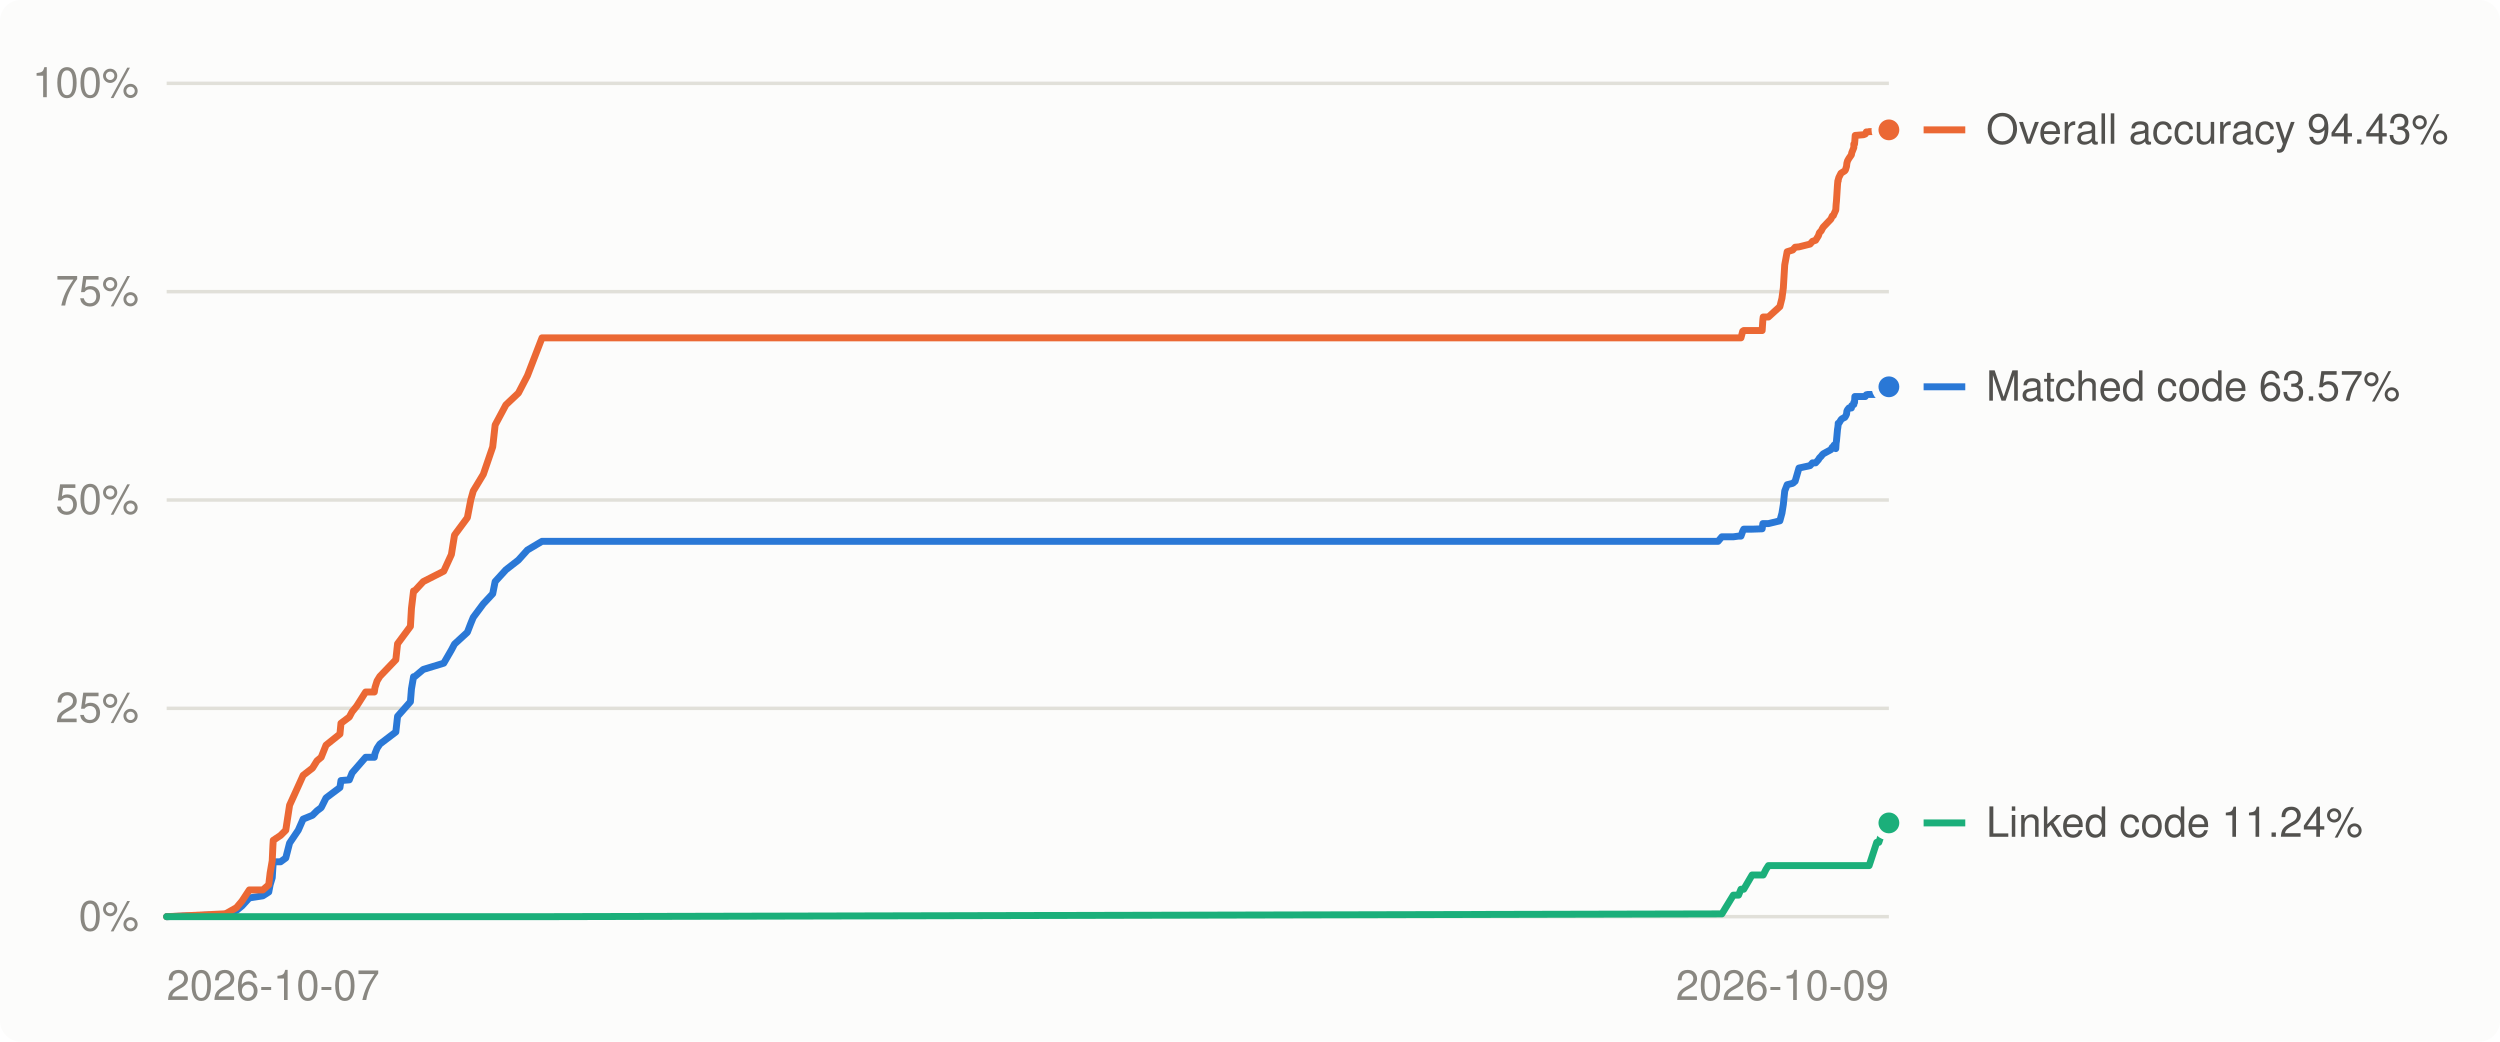
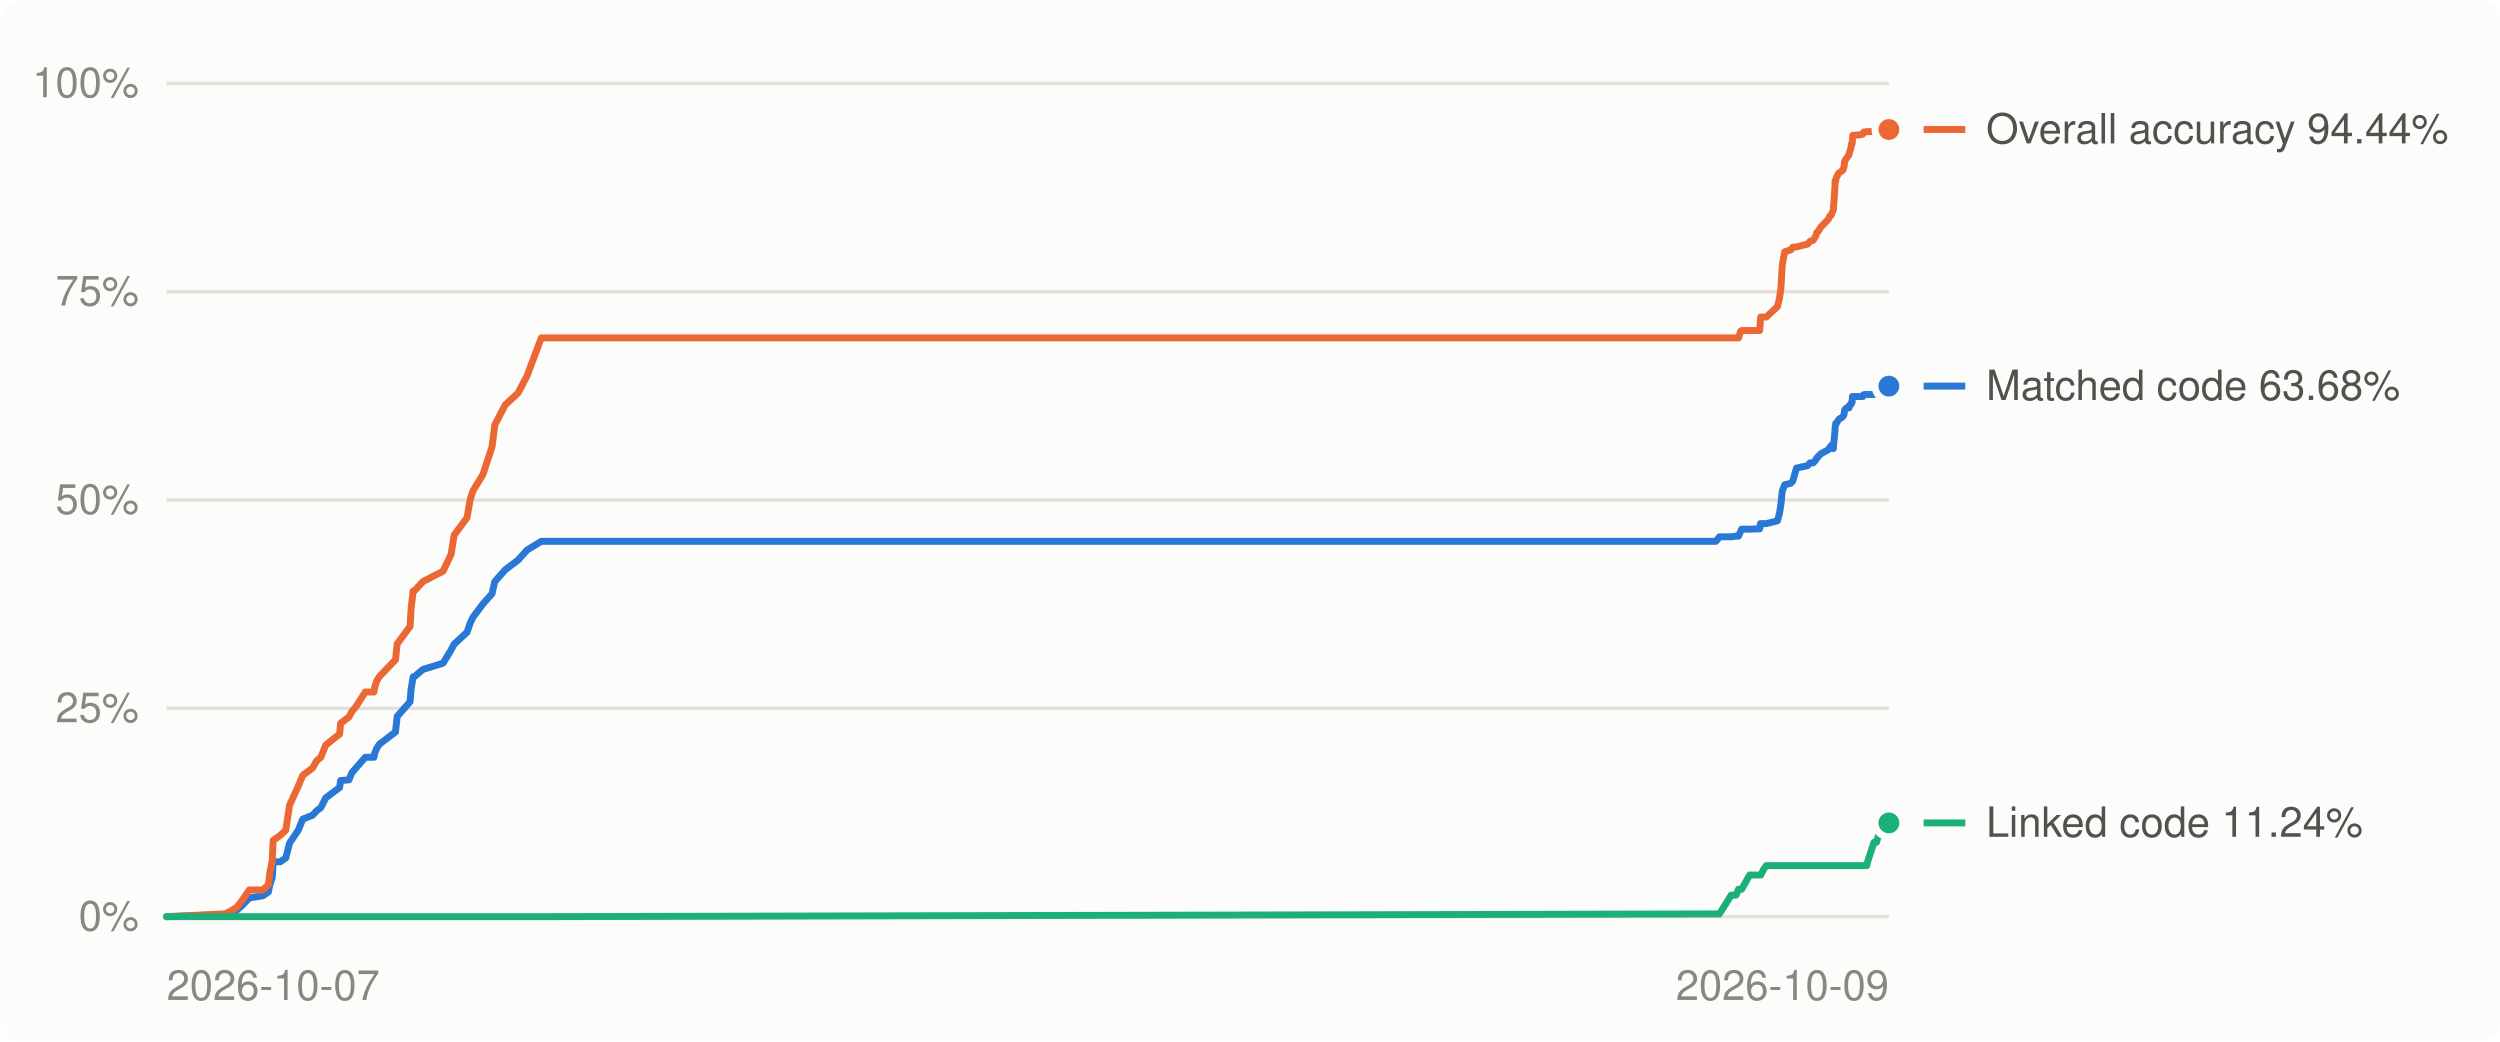
<svg xmlns="http://www.w3.org/2000/svg" viewBox="0 0 720 300" width="720" height="300" role="img" aria-label="Decompilation progress over time">
  <style>
.bg{fill:#fcfcfb}.grid{stroke:#e1e0d9}.muted{fill:#898781}.lbl{fill:#52514e}.ln0{stroke:#2a78d6}.dot0{fill:#2a78d6;stroke:#fcfcfb}.ln1{stroke:#eb6834}.dot1{fill:#eb6834;stroke:#fcfcfb}.ln2{stroke:#1baf7a}.dot2{fill:#1baf7a;stroke:#fcfcfb}
@media (prefers-color-scheme: dark){.bg{fill:#1a1a19}.grid{stroke:#2c2c2a}.muted{fill:#898781}.lbl{fill:#c3c2b7}.ln0{stroke:#3987e5}.dot0{fill:#3987e5;stroke:#1a1a19}.ln1{stroke:#d95926}.dot1{fill:#d95926;stroke:#1a1a19}.ln2{stroke:#199e70}.dot2{fill:#199e70;stroke:#1a1a19}}
text{font:12px -apple-system,BlinkMacSystemFont,'Segoe UI',Helvetica,Arial,sans-serif}
</style>
  <rect class="bg" width="720" height="300" rx="6" />
  <line x1="48" x2="544" y1="264.0" y2="264.0" class="grid" stroke-width="1" />
  <text x="40" y="268.0" class="muted" text-anchor="end">0%</text>
  <line x1="48" x2="544" y1="204.0" y2="204.0" class="grid" stroke-width="1" />
  <text x="40" y="208.0" class="muted" text-anchor="end">25%</text>
  <line x1="48" x2="544" y1="144.0" y2="144.0" class="grid" stroke-width="1" />
  <text x="40" y="148.0" class="muted" text-anchor="end">50%</text>
  <line x1="48" x2="544" y1="84.0" y2="84.0" class="grid" stroke-width="1" />
  <text x="40" y="88.0" class="muted" text-anchor="end">75%</text>
  <line x1="48" x2="544" y1="24.0" y2="24.0" class="grid" stroke-width="1" />
  <text x="40" y="28.0" class="muted" text-anchor="end">100%</text>
  <text class="muted" x="48.0" y="288" text-anchor="start">2026-10-07</text>
  <text class="muted" x="544.0" y="288" text-anchor="end">2026-10-09</text>
-   <polyline points="48.0,264.0 64.4,263.4 65.1,263.3 68.1,262.2 69.7,260.9 71.8,258.6 75.7,258.0 77.4,256.9 77.8,254.8 78.4,252.8 78.6,249.7 78.7,248.2 80.8,248.2 82.3,247.1 83.4,242.8 85.9,239.1 87.3,235.9 90.0,234.8 91.3,233.5 92.5,232.6 93.9,229.8 97.9,226.8 98.2,224.8 100.6,224.6 101.4,222.6 102.7,221.1 105.3,218.1 107.8,218.1 108.0,217.0 108.6,215.5 109.4,214.3 114.0,210.8 114.5,206.3 118.2,202.1 118.5,198.4 119.1,194.9 119.4,194.9 121.9,192.8 127.8,191.0 130.0,187.2 130.9,185.5 134.6,182.1 135.6,179.5 136.3,177.8 139.2,173.9 141.9,171.0 142.6,167.5 145.7,164.1 149.3,161.3 151.9,158.4 156.1,155.9 494.8,155.9 495.9,154.6 499.2,154.6 500.7,154.4 501.4,154.4 501.9,153.0 502.2,152.4 504.6,152.4 507.5,152.3 507.7,150.8 507.8,150.8 508.6,150.8 509.3,150.8 512.6,150.0 513.2,147.8 513.6,145.3 514.0,141.4 514.7,139.6 516.3,139.2 517.0,138.6 518.1,134.8 521.3,134.1 522.0,133.3 522.9,133.3 523.7,132.4 524.0,131.9 524.4,131.5 524.5,131.4 524.8,131.0 525.1,130.7 527.3,129.5 527.7,128.8 528.0,128.7 528.2,128.2 528.7,129.2 528.8,127.6 528.9,127.0 529.2,123.7 529.3,123.1 529.4,122.2 529.4,121.9 529.6,121.9 530.2,120.9 530.5,120.6 531.3,120.2 531.5,119.9 531.8,119.3 531.9,118.4 532.1,118.0 532.5,117.5 533.2,117.5 533.3,116.8 533.9,116.5 533.9,115.9 534.1,115.9 534.2,114.2 534.3,114.2 535.5,114.2 536.7,114.2 537.2,114.2 537.5,113.7 537.5,113.7 538.0,113.6 538.3,113.6 538.7,113.6 540.5,113.6 541.1,113.4 542.3,113.4 542.6,112.0 542.9,111.5 543.3,111.5 544.0,111.5 544.0,111.4" fill="none" class="ln0" stroke-width="2" stroke-linejoin="round" stroke-linecap="round" />
-   <polyline points="48.0,264.0 64.4,263.2 65.1,263.1 68.1,261.4 69.7,259.5 71.8,256.3 75.7,256.3 77.4,254.8 77.8,251.4 78.4,247.9 78.6,243.5 78.7,242.0 80.8,240.6 82.3,239.1 83.4,231.9 85.9,226.4 87.3,223.3 90.0,221.2 91.3,219.1 92.5,218.1 93.9,214.6 97.9,211.4 98.2,208.3 100.6,206.5 101.4,205.0 102.7,203.4 105.3,199.3 107.8,199.3 108.0,198.0 108.6,196.1 109.4,194.8 114.0,190.0 114.5,185.4 118.2,180.4 118.5,175.2 119.1,170.2 119.4,170.2 121.9,167.5 127.8,164.5 130.0,159.7 130.9,154.1 134.6,149.1 135.6,143.9 136.3,141.4 139.2,136.6 141.9,128.7 142.6,122.4 145.7,116.6 149.3,113.2 151.9,108.2 156.1,97.3 494.8,97.3 495.9,97.3 499.2,97.3 500.7,97.3 501.4,97.3 501.9,95.4 502.2,95.2 504.6,95.2 507.5,95.2 507.7,92.1 507.8,91.3 508.6,91.3 509.3,91.3 512.6,88.3 513.2,85.9 513.6,82.9 514.0,76.3 514.7,72.5 516.3,72.0 517.0,71.2 518.1,71.1 521.3,70.3 522.0,69.5 522.9,69.2 523.7,67.9 524.0,67.0 524.4,66.6 524.5,66.5 524.8,65.9 525.1,65.4 527.3,63.1 527.7,62.2 528.0,62.1 528.2,61.6 528.7,60.5 528.8,58.9 528.9,57.9 529.2,53.2 529.3,52.1 529.4,52.1 529.4,51.8 529.6,51.1 530.2,49.9 530.5,49.7 531.3,49.2 531.5,48.9 531.8,47.9 531.9,47.0 532.1,46.3 532.5,45.6 533.2,44.6 533.3,44.0 533.9,42.5 533.9,41.5 534.1,41.5 534.2,40.4 534.3,39.0 535.5,38.9 536.7,38.8 537.2,38.6 537.5,38.1 537.5,38.0 538.0,38.0 538.3,37.9 538.7,37.9 540.5,37.9 541.1,37.7 542.3,37.7 542.6,37.5 542.9,37.4 543.3,37.4 544.0,37.4 544.0,37.4" fill="none" class="ln1" stroke-width="2" stroke-linejoin="round" stroke-linecap="round" />
-   <polyline points="48.0,264.0 64.4,264.0 65.1,264.0 68.1,264.0 69.7,264.0 71.8,264.0 75.7,264.0 77.4,264.0 77.8,264.0 78.4,264.0 78.6,264.0 78.7,264.0 80.8,264.0 82.3,264.0 83.4,264.0 85.9,264.0 87.3,264.0 90.0,264.0 91.3,264.0 92.5,264.0 93.9,264.0 97.9,264.0 98.2,264.0 100.6,264.0 101.4,264.0 102.7,264.0 105.3,264.0 107.8,264.0 108.0,264.0 108.6,264.0 109.4,264.0 114.0,264.0 114.5,264.0 118.2,264.0 118.5,264.0 119.1,264.0 119.4,264.0 121.9,264.0 127.8,264.0 130.0,264.0 130.9,264.0 134.6,264.0 135.6,264.0 136.3,264.0 139.2,264.0 141.9,264.0 142.6,264.0 145.7,264.0 149.3,264.0 151.9,264.0 156.1,264.0 494.8,263.2 495.9,263.2 499.2,257.8 500.7,257.8 501.4,256.1 501.9,256.1 502.2,256.1 504.6,252.0 507.5,252.0 507.7,252.0 507.8,252.0 508.6,250.4 509.3,249.3 512.6,249.3 513.2,249.3 513.6,249.3 514.0,249.3 514.7,249.3 516.3,249.3 517.0,249.3 518.1,249.3 521.3,249.3 522.0,249.3 522.9,249.3 523.7,249.3 524.0,249.3 524.4,249.3 524.5,249.3 524.8,249.3 525.1,249.3 527.3,249.3 527.7,249.3 528.0,249.3 528.2,249.3 528.7,249.3 528.8,249.3 528.9,249.3 529.2,249.3 529.3,249.3 529.4,249.3 529.4,249.3 529.6,249.3 530.2,249.3 530.5,249.3 531.3,249.3 531.5,249.3 531.8,249.3 531.9,249.3 532.1,249.3 532.5,249.3 533.2,249.3 533.3,249.3 533.9,249.3 533.9,249.3 534.1,249.3 534.2,249.3 534.3,249.3 535.5,249.3 536.7,249.3 537.2,249.3 537.5,249.3 537.5,249.3 538.0,249.3 538.3,249.3 538.7,248.1 540.5,242.6 541.1,242.6 542.3,239.0 542.6,239.0 542.9,239.0 543.3,239.0 544.0,237.0 544.0,237.0" fill="none" class="ln2" stroke-width="2" stroke-linejoin="round" stroke-linecap="round" />
-   <circle cx="544.0" cy="111.4" r="4" class="dot0" stroke-width="2" />
-   <circle cx="544.0" cy="37.4" r="4" class="dot1" stroke-width="2" />
+   <polyline points="48.0,264.0 64.3,263.4 65.1,263.3 68.1,262.2 69.6,260.9 71.8,258.6 75.7,258.0 77.3,256.9 77.7,254.8 78.4,252.8 78.6,249.7 78.7,248.2 80.7,248.2 82.3,247.1 83.4,242.8 85.9,239.1 87.2,235.9 90.0,234.8 91.2,233.5 92.4,232.6 93.8,229.8 97.8,226.8 98.1,224.8 100.5,224.6 101.3,222.6 102.6,221.1 105.2,218.1 107.7,218.1 107.9,217.0 108.5,215.5 109.3,214.3 113.9,210.8 114.4,206.3 118.1,202.1 118.4,198.4 119.0,194.9 119.3,194.9 121.8,192.8 127.6,191.0 129.9,187.2 130.8,185.5 134.5,182.1 135.4,179.5 136.2,177.8 139.1,173.9 141.7,171.0 142.5,167.5 145.5,164.1 149.2,161.3 151.8,158.4 155.9,155.9 494.2,155.9 495.2,154.6 498.6,154.6 500.0,154.4 500.7,154.4 501.3,153.0 501.6,152.4 503.9,152.4 506.8,152.3 507.0,150.8 507.1,150.8 507.9,150.8 508.7,150.8 511.9,150.0 512.5,147.8 512.9,145.3 513.3,141.4 514.0,139.6 515.7,139.2 516.3,138.6 517.4,134.8 520.6,134.1 521.3,133.3 522.2,133.3 523.0,132.4 523.2,131.9 523.7,131.5 523.7,131.4 524.1,131.0 524.4,130.7 526.6,129.5 527.0,128.8 527.3,128.7 527.5,128.2 528.0,129.2 528.1,127.6 528.2,127.0 528.5,123.7 528.5,123.1 528.7,122.2 528.7,121.9 528.9,121.9 529.5,120.9 529.8,120.6 530.5,120.2 530.8,119.9 531.1,119.3 531.2,118.4 531.3,118.0 531.8,117.5 532.5,117.5 532.6,116.8 533.1,116.5 533.2,115.9 533.4,115.9 533.5,114.2 533.6,114.2 534.8,114.2 535.9,114.2 536.5,114.2 536.7,113.7 536.8,113.7 537.3,113.6 537.6,113.6 537.9,113.6 539.7,113.6 540.4,113.4 541.5,113.4 541.9,112.0 542.2,111.5 542.6,111.5 543.2,111.5 543.3,111.4 544.0,111.2" fill="none" class="ln0" stroke-width="2" stroke-linejoin="round" stroke-linecap="round" />
+   <polyline points="48.0,264.0 64.3,263.2 65.1,263.1 68.1,261.4 69.6,259.5 71.8,256.3 75.7,256.3 77.3,254.8 77.7,251.4 78.4,247.9 78.6,243.5 78.7,242.0 80.7,240.6 82.3,239.1 83.4,231.9 85.9,226.4 87.2,223.3 90.0,221.2 91.2,219.1 92.4,218.1 93.8,214.6 97.8,211.4 98.1,208.3 100.5,206.5 101.3,205.0 102.6,203.4 105.2,199.3 107.7,199.3 107.9,198.0 108.5,196.1 109.3,194.8 113.9,190.0 114.4,185.4 118.1,180.4 118.4,175.2 119.0,170.2 119.3,170.2 121.8,167.5 127.6,164.5 129.9,159.7 130.8,154.1 134.5,149.1 135.4,143.9 136.2,141.4 139.1,136.6 141.7,128.7 142.5,122.4 145.5,116.6 149.2,113.2 151.8,108.2 155.9,97.3 494.2,97.3 495.2,97.3 498.6,97.3 500.0,97.3 500.7,97.3 501.3,95.4 501.6,95.2 503.9,95.2 506.8,95.2 507.0,92.1 507.1,91.3 507.9,91.3 508.7,91.3 511.9,88.3 512.5,85.9 512.9,82.9 513.3,76.3 514.0,72.5 515.7,72.0 516.3,71.2 517.4,71.1 520.6,70.3 521.3,69.5 522.2,69.2 523.0,67.9 523.2,67.0 523.7,66.6 523.7,66.5 524.1,65.9 524.4,65.4 526.6,63.1 527.0,62.2 527.3,62.1 527.5,61.6 528.0,60.5 528.1,58.9 528.2,57.9 528.5,53.2 528.5,52.1 528.7,52.1 528.7,51.8 528.9,51.1 529.5,49.9 529.8,49.7 530.5,49.2 530.8,48.9 531.1,47.9 531.2,47.0 531.3,46.3 531.8,45.6 532.5,44.6 532.6,44.0 533.1,42.5 533.2,41.5 533.4,41.5 533.5,40.4 533.6,39.0 534.8,38.9 535.9,38.8 536.5,38.6 536.7,38.1 536.8,38.0 537.3,38.0 537.6,37.9 537.9,37.9 539.7,37.9 540.4,37.7 541.5,37.7 541.9,37.5 542.2,37.4 542.6,37.4 543.2,37.4 543.3,37.4 544.0,37.3" fill="none" class="ln1" stroke-width="2" stroke-linejoin="round" stroke-linecap="round" />
+   <polyline points="48.0,264.0 64.3,264.0 65.1,264.0 68.1,264.0 69.6,264.0 71.8,264.0 75.7,264.0 77.3,264.0 77.7,264.0 78.4,264.0 78.6,264.0 78.7,264.0 80.7,264.0 82.3,264.0 83.4,264.0 85.9,264.0 87.2,264.0 90.0,264.0 91.2,264.0 92.4,264.0 93.8,264.0 97.8,264.0 98.1,264.0 100.5,264.0 101.3,264.0 102.6,264.0 105.2,264.0 107.7,264.0 107.9,264.0 108.5,264.0 109.3,264.0 113.9,264.0 114.4,264.0 118.1,264.0 118.4,264.0 119.0,264.0 119.3,264.0 121.8,264.0 127.6,264.0 129.9,264.0 130.8,264.0 134.5,264.0 135.4,264.0 136.2,264.0 139.1,264.0 141.7,264.0 142.5,264.0 145.5,264.0 149.2,264.0 151.8,264.0 155.9,264.0 494.2,263.2 495.2,263.2 498.6,257.8 500.0,257.8 500.7,256.1 501.3,256.1 501.6,256.1 503.9,252.0 506.8,252.0 507.0,252.0 507.1,252.0 507.9,250.4 508.7,249.3 511.9,249.3 512.5,249.3 512.9,249.3 513.3,249.3 514.0,249.3 515.7,249.3 516.3,249.3 517.4,249.3 520.6,249.3 521.3,249.3 522.2,249.3 523.0,249.3 523.2,249.3 523.7,249.3 523.7,249.3 524.1,249.3 524.4,249.3 526.6,249.3 527.0,249.3 527.3,249.3 527.5,249.3 528.0,249.3 528.1,249.3 528.2,249.3 528.5,249.3 528.5,249.3 528.7,249.3 528.7,249.3 528.9,249.3 529.5,249.3 529.8,249.3 530.5,249.3 530.8,249.3 531.1,249.3 531.2,249.3 531.3,249.3 531.8,249.3 532.5,249.3 532.6,249.3 533.1,249.3 533.2,249.3 533.4,249.3 533.5,249.3 533.6,249.3 534.8,249.3 535.9,249.3 536.5,249.3 536.7,249.3 536.8,249.3 537.3,249.3 537.6,249.3 537.9,248.1 539.7,242.6 540.4,242.6 541.5,239.0 541.9,239.0 542.2,239.0 542.6,239.0 543.2,237.0 543.3,237.0 544.0,237.0" fill="none" class="ln2" stroke-width="2" stroke-linejoin="round" stroke-linecap="round" />
+   <circle cx="544.0" cy="111.2" r="4" class="dot0" stroke-width="2" />
+   <circle cx="544.0" cy="37.3" r="4" class="dot1" stroke-width="2" />
  <circle cx="544.0" cy="237.0" r="4" class="dot2" stroke-width="2" />
  <line x1="554" x2="566" y1="237.0" y2="237.0" class="ln2" stroke-width="2" />
  <text class="lbl" x="572" y="241.0">Linked code 11.24%</text>
-   <line x1="554" x2="566" y1="111.4" y2="111.4" class="ln0" stroke-width="2" />
-   <text class="lbl" x="572" y="115.4">Matched code 63.57%</text>
-   <line x1="554" x2="566" y1="37.4" y2="37.4" class="ln1" stroke-width="2" />
-   <text class="lbl" x="572" y="41.4">Overall accuracy 94.43%</text>
+   <line x1="554" x2="566" y1="111.2" y2="111.2" class="ln0" stroke-width="2" />
+   <text class="lbl" x="572" y="115.2">Matched code 63.68%</text>
+   <line x1="554" x2="566" y1="37.3" y2="37.3" class="ln1" stroke-width="2" />
+   <text class="lbl" x="572" y="41.3">Overall accuracy 94.44%</text>
</svg>
